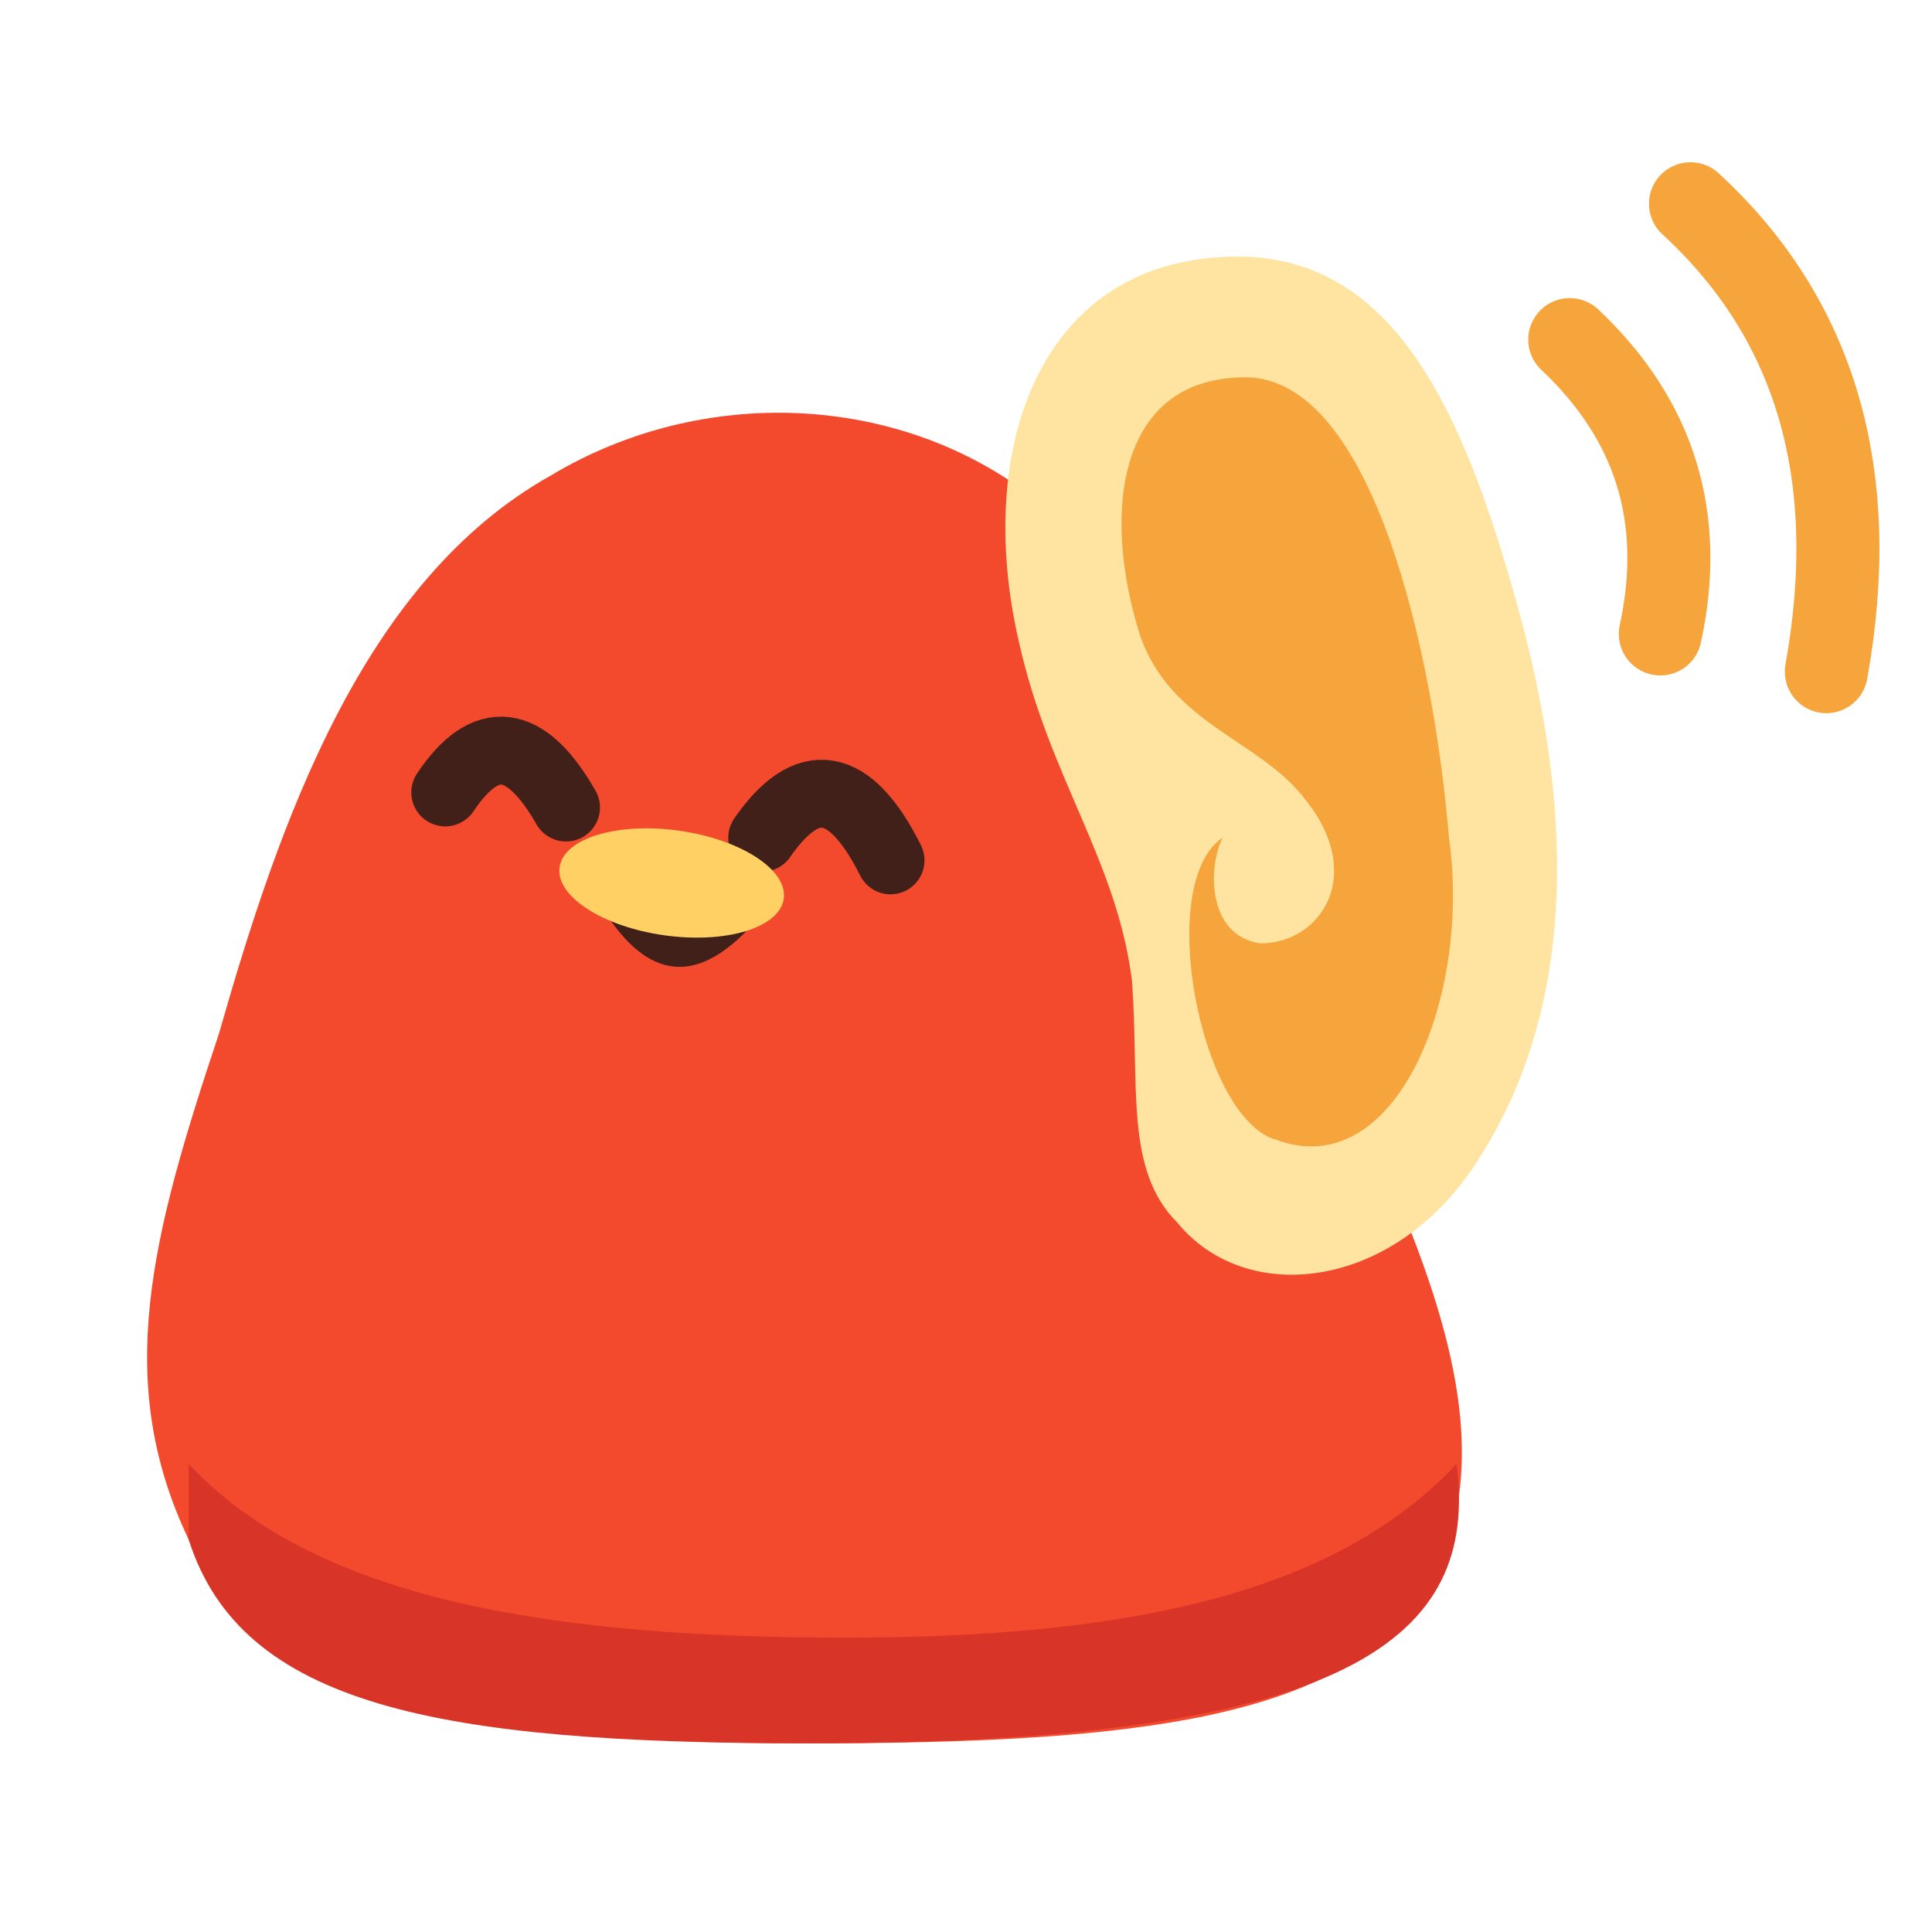
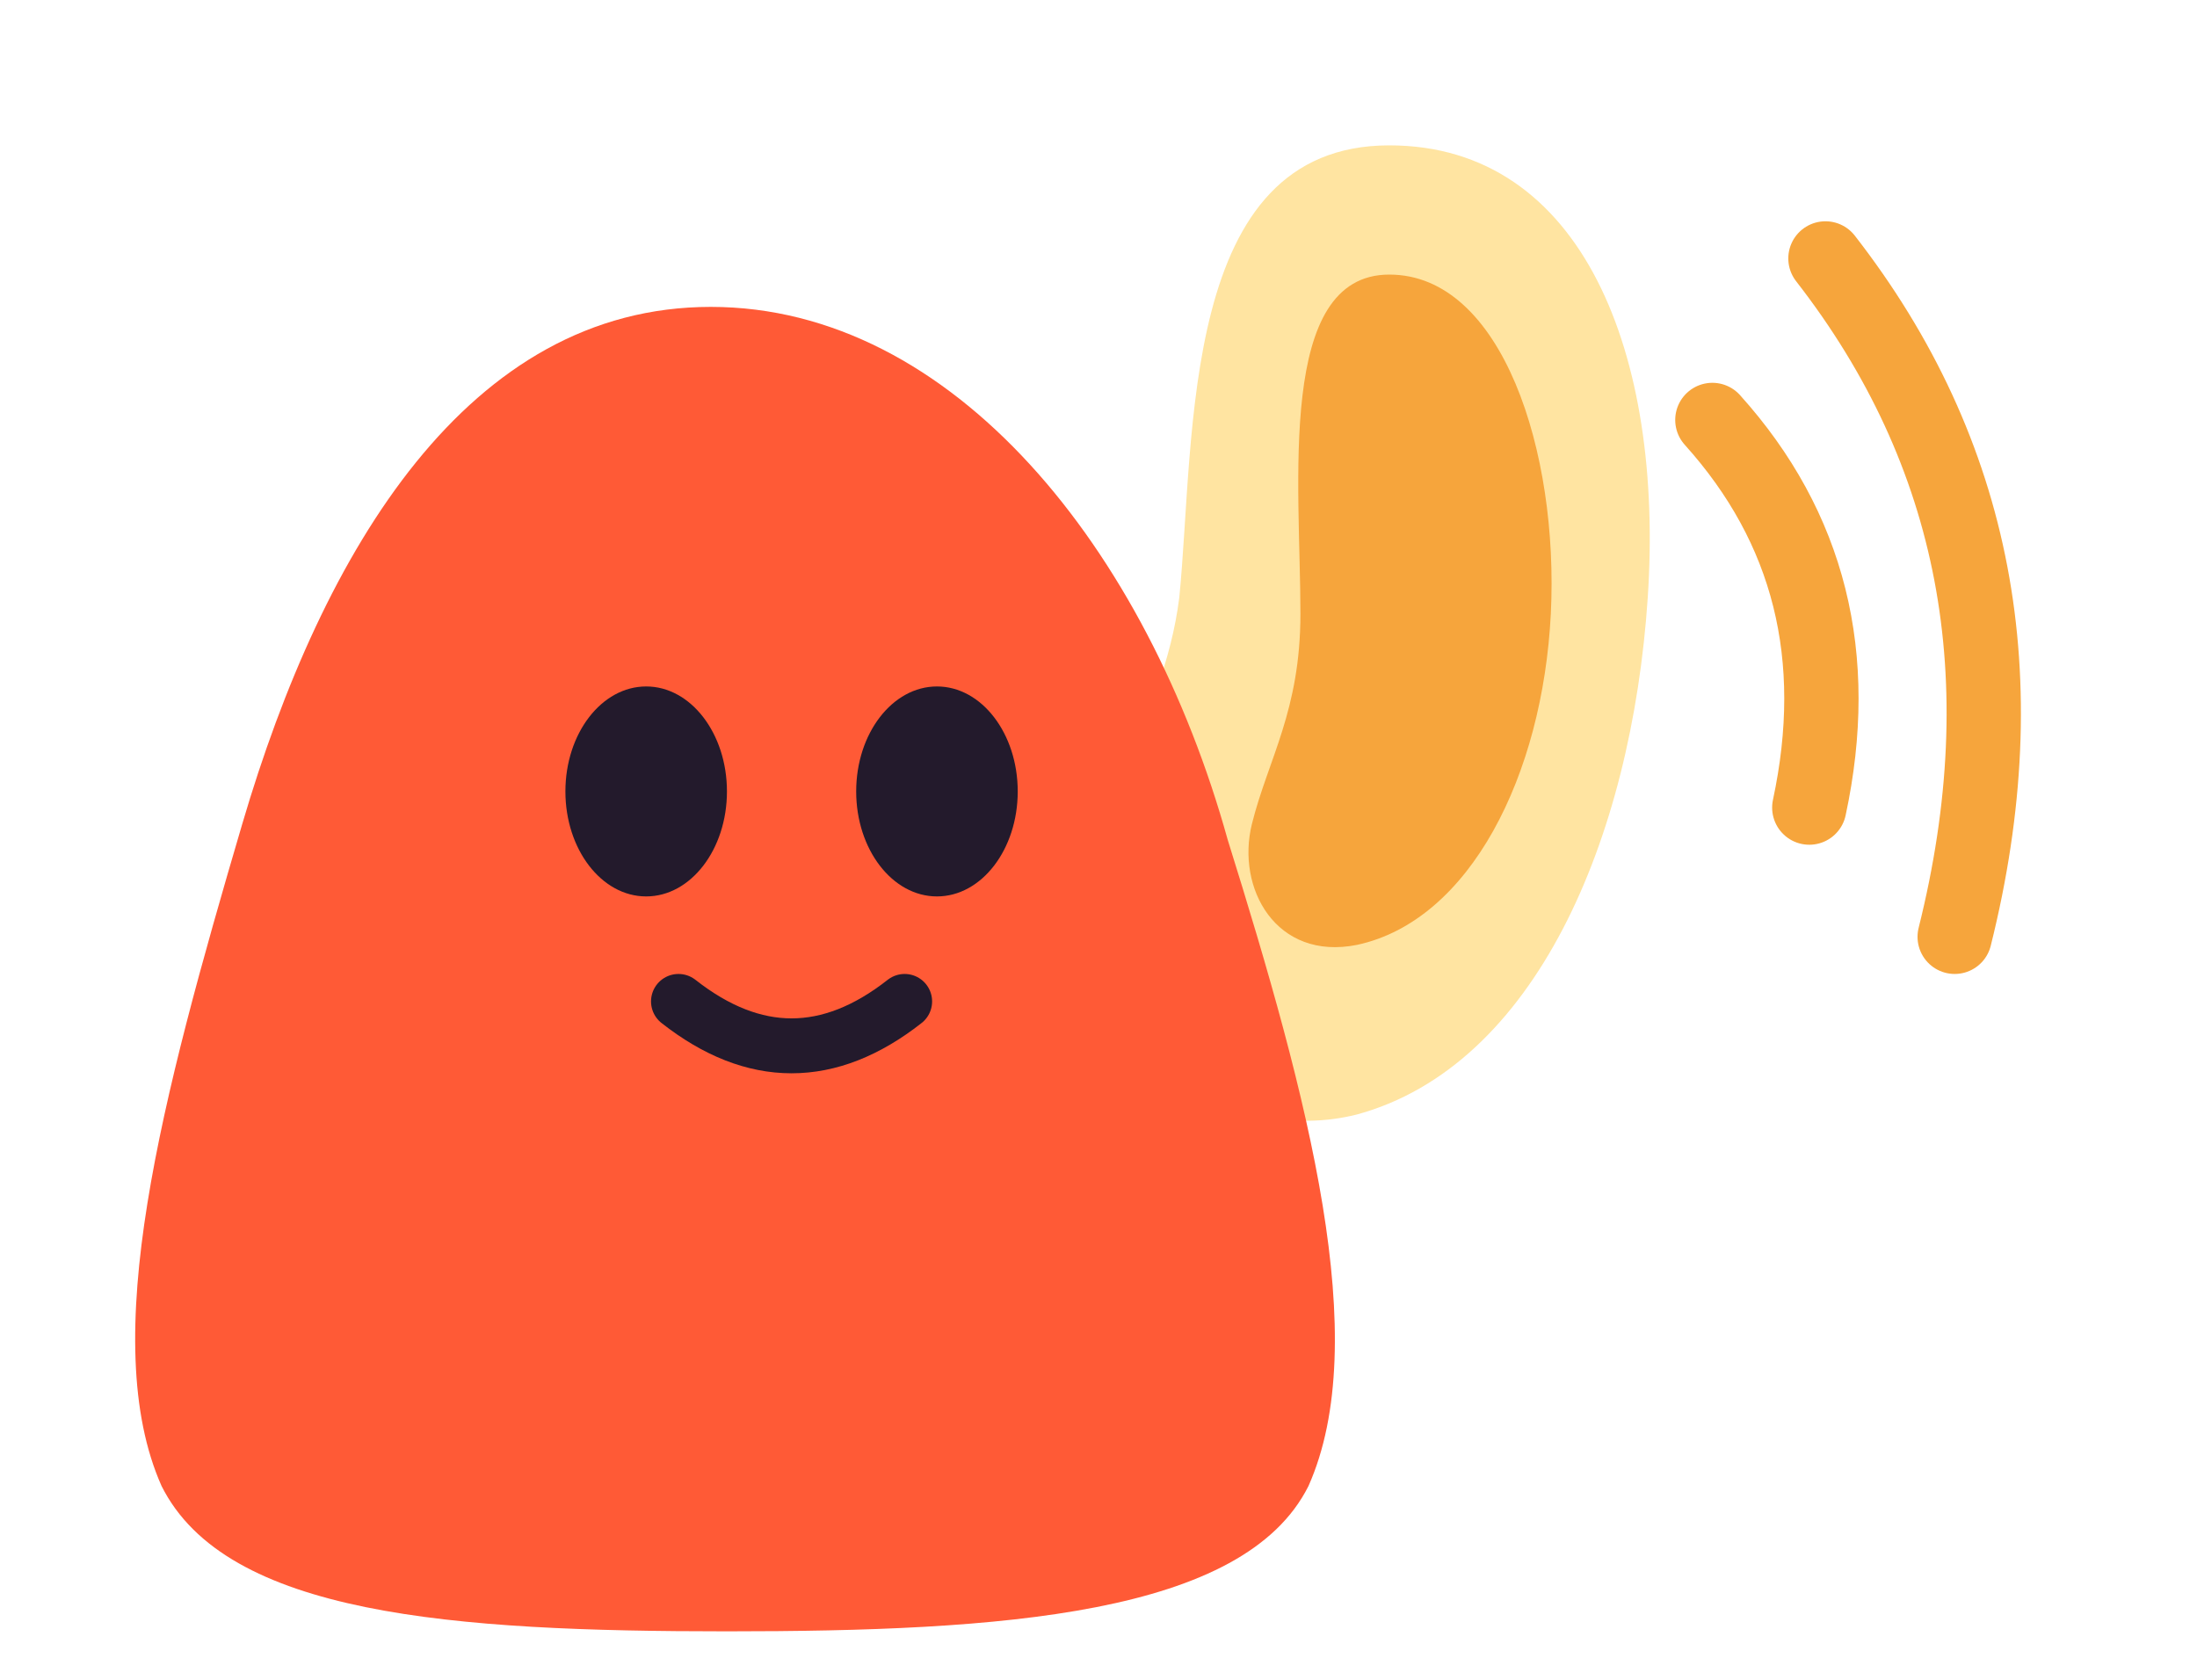
- <svg xmlns="http://www.w3.org/2000/svg" width="256" height="256" viewBox="0 0 256 256" role="img" aria-labelledby="title desc">
-   <path fill="#F34A2D" d="M137 66C119 52 93 51 73 63C48 77 37 109 29 137C20 164 15 183 25 204C35 225 61 231 107 231C150 231 180 228 190 209C199 191 190 169 180 147L170 87Z" />
-   <path fill="#D93428" d="M25 194C41 211 70 217 112 217C150 217 177 211 193 194C196 217 179 231 107 231C58 231 32 226 25 204Z" />
-   <path fill="#FFE4A1" d="M164 34C138 34 129 59 135 85C139 103 148 114 150 130C151 144 149 155 156 162C165 173 184 171 195 155C210 133 208 105 201 80C194 55 185 34 164 34Z" />
-   <path fill="#F6A53C" d="M165 50C148 50 146 68 151 84C155 96 167 98 173 106C181 116 175 125 167 125C160 124 160 115 162 111C153 117 159 148 169 151C185 157 195 132 192 111C190 87 182 50 165 50Z" />
-   <path fill="none" stroke="#402019" stroke-width="9" stroke-linecap="round" d="M59 105Q67 93 75 107M101 111Q110 98 118 114" />
-   <path fill="#402019" d="M78 117Q88 137 101 121Z" />
-   <ellipse cx="89" cy="117" rx="15" ry="7" transform="rotate(8 89 117)" fill="#FFD064" />
-   <g fill="none" stroke="#F6A53C" stroke-width="11" stroke-linecap="round">
-     <path d="M208 45Q225 61 220 84" />
-     <path d="M224 27Q249 50 242 89" />
+ <svg xmlns="http://www.w3.org/2000/svg" viewBox="-2 -4 136 104" width="136" height="104">
+   <path fill="#FFE4A1" d="M84 5C96 5 101 18 100 33C99 48 93 62 82 65C74 67 67 61 66 53C65 46 70 41 71 33C72 23 71 5 84 5Z" />
+   <path fill="#F6A53C" d="M84 13C91 13 94.5 24 94 34C93.5 44 89 53 82 54.5C77 55.5 74.5 51 75.5 47C76.5 43 78.5 40 78.5 34C78.5 26 77 13 84 13Z" />
+   <path fill="#FF5A36" d="M42 15C27 15 18 30 13 47C8 64 4 79 8 88C12 96 26 97 43 97C60 97 75 96 79 88C83 79 79 64 74 48C69 30 57 15 42 15Z" />
+   <ellipse fill="#231A2C" cx="38" cy="45" rx="5" ry="6.5" />
+   <ellipse fill="#231A2C" cx="56" cy="45" rx="5" ry="6.5" />
+   <path fill="none" stroke="#231A2C" stroke-width="3.4" stroke-linecap="round" d="M40 58Q47 63.5 54 58" />
+   <g fill="none" stroke="#F6A53C" stroke-width="4.6" stroke-linecap="round">
+     <path d="M104 22Q113 32 110 46" />
+     <path d="M111 12Q125 30 119 54" />
  </g>
</svg>
